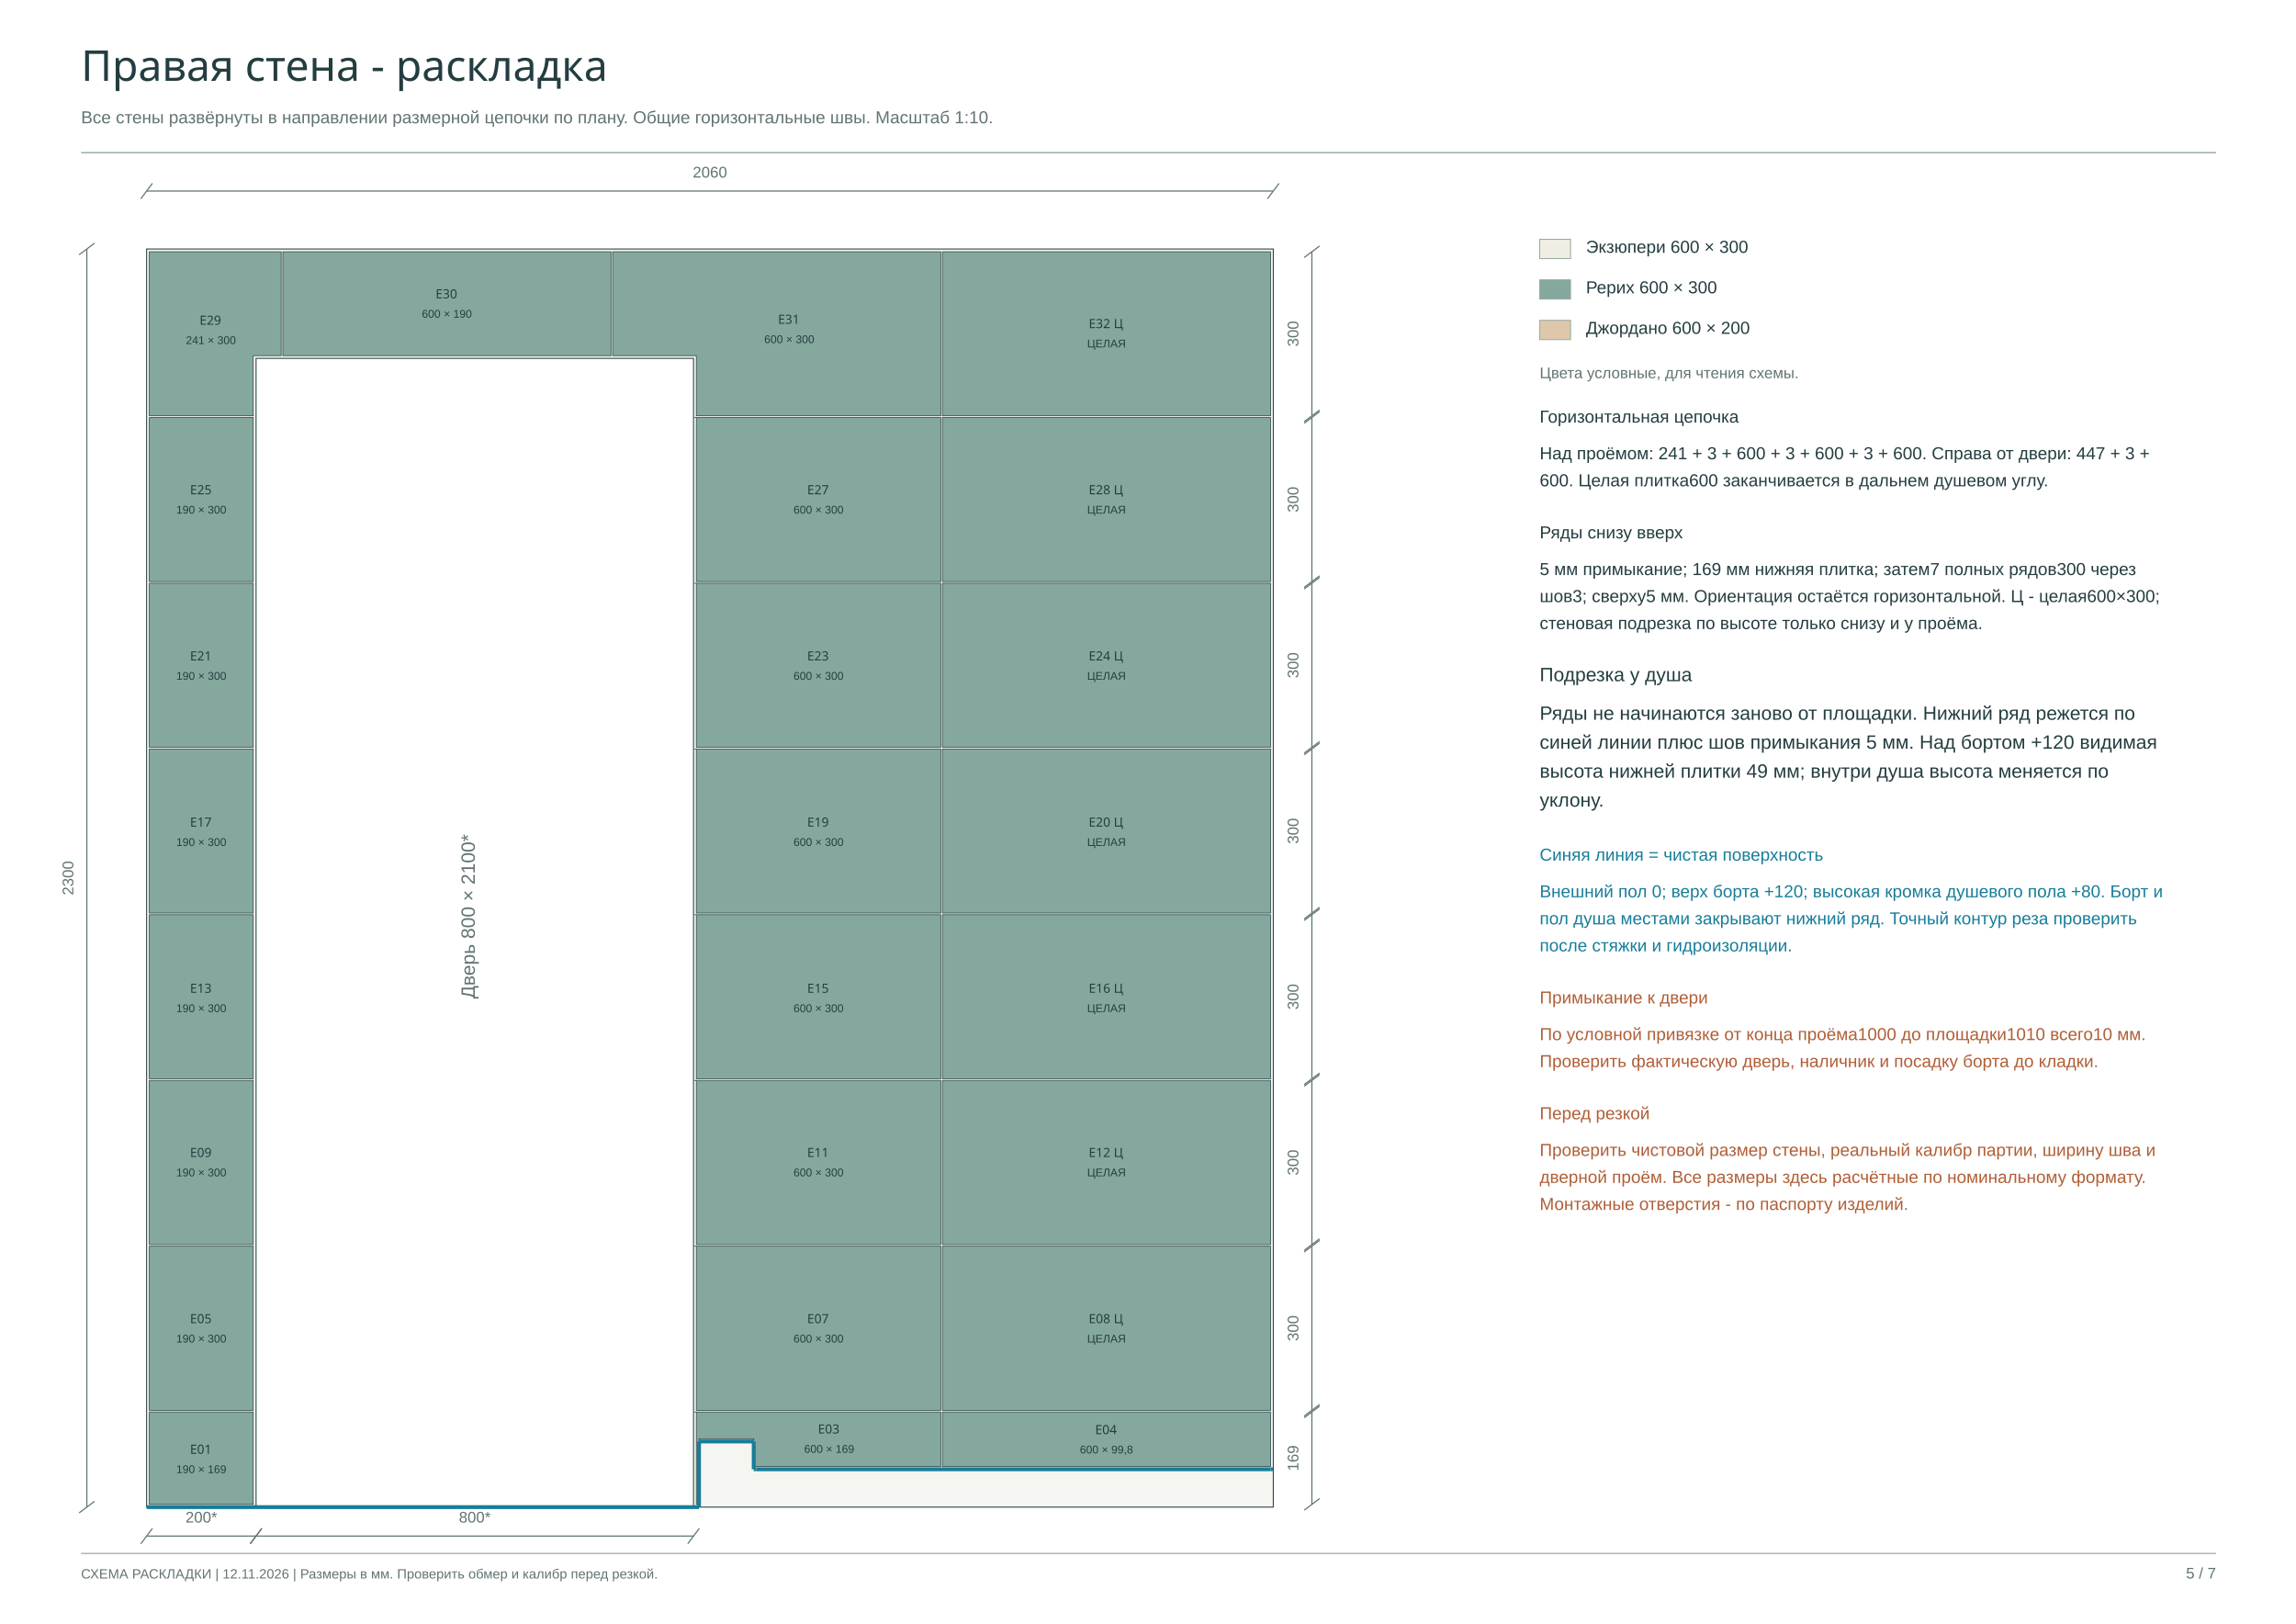
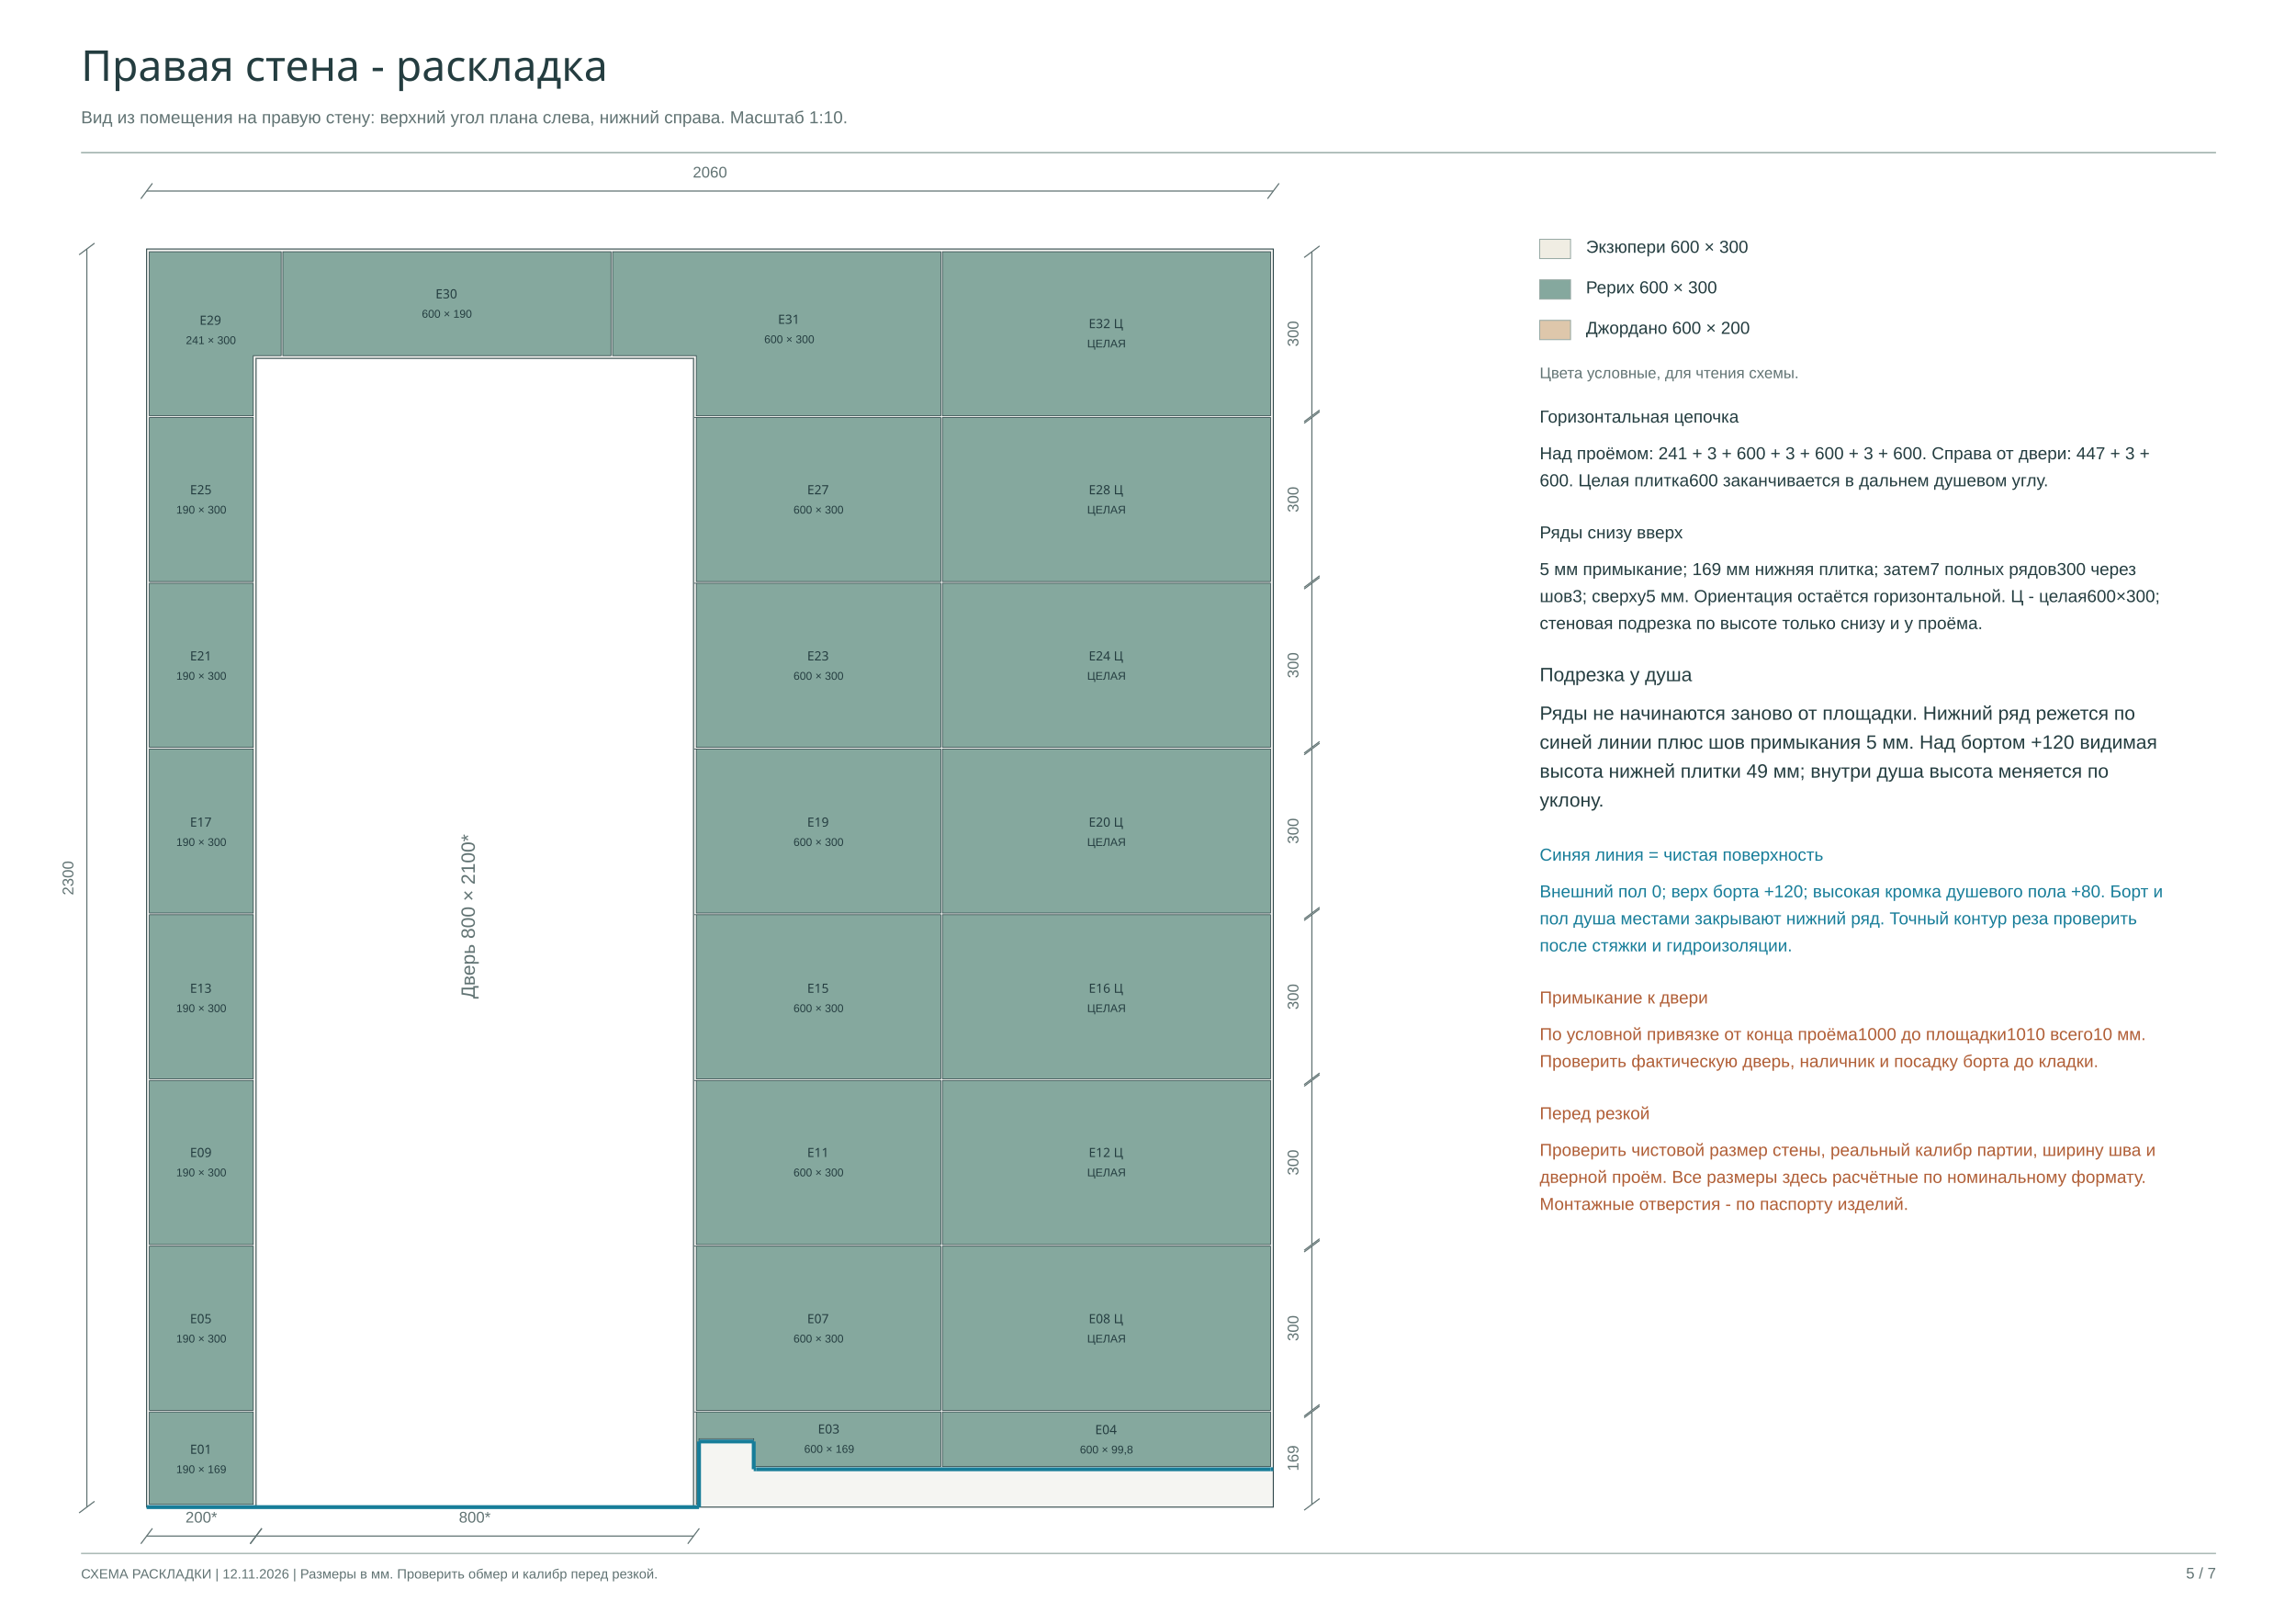
<svg xmlns="http://www.w3.org/2000/svg" width="1190.551" height="841.89" preserveAspectRatio="xMinYMin meet" viewBox="0 0 1190 841" version="1.0" fill-rule="evenodd">
  <clipPath id="clip">
    <rect x="0" y="0" width="1190.551" height="841.89" />
  </clipPath>
  <g id="group" transform="scale(1,-1) translate(0,-841)" style="clip-path: url(#clip)">
    <g transform="">
      <rect x="0" y="0" width="1190.551" height="841.89" style="stroke: none; stroke-linecap: butt; stroke-width: 0.5; fill: rgb(100%,100%,100%); fill-rule: evenodd;" />
      <text x="42" y="799.89" style="font-family: Arial-Bold; font-size: 22px;fill: rgb(14%,24%,25%); stroke:none;" transform="translate(0,1599) scale(1,-1)">Правая стена - раскладка</text>
-       <text x="42" y="777.89" style="font-family: Arial; font-size: 9px;fill: rgb(38%,45%,45%); stroke:none;" transform="translate(0,1555) scale(1,-1)">Все стены развёрнуты в направлении размерной цепочки по плану. Общие горизонтальные швы. Масштаб 1:10.</text>
+       <text x="42" y="777.89" style="font-family: Arial; font-size: 9px;fill: rgb(38%,45%,45%); stroke:none;" transform="translate(0,1555) scale(1,-1)">Вид из помещения на правую стену: верхний угол плана слева, нижний справа. Масштаб 1:10.</text>
      <path d="M 42,761.89 L 1148.551,761.89 Z" style="stroke: rgb(60%,67%,65%); stroke-linecap: butt; stroke-width: 0.7;" />
      <path d="M 42,36 L 1148.551,36 Z" style="stroke: rgb(60%,67%,65%); stroke-linecap: butt; stroke-width: 0.6;" />
      <text x="42" y="23" style="font-family: Arial; font-size: 7px;fill: rgb(38%,45%,45%); stroke:none;" transform="translate(0,46) scale(1,-1)">СХЕМА РАСКЛАДКИ  |  12.11.2026  |  Размеры в мм. Проверить обмер и калибр перед резкой.</text>
      <text x="1132.985" y="23" style="font-family: Arial; font-size: 8px;fill: rgb(38%,45%,45%); stroke:none;" transform="translate(0,46) scale(1,-1)">5 / 7</text>
-       <rect x="76.0" y="60.0" width="583.937" height="651.969" style="stroke: rgb(14%,24%,25%); stroke-linecap: butt; stroke-width: 0.5; fill: rgb(96%,96%,95%); fill-rule: evenodd;" />
+       <rect x="76" y="60.0" width="583.937" height="651.969" style="stroke: rgb(14%,24%,25%); stroke-linecap: butt; stroke-width: 0.5; fill: rgb(96%,96%,95%); fill-rule: evenodd;" />
      <polygon points="131.276 109.323, 131.276 61.417, 77.417 61.417, 77.417 109.323" style="stroke: rgb(14%,24%,25%); stroke-linecap: butt; stroke-width: 0.35; fill: rgb(52%,66%,62%); fill-rule: evenodd;" />
      <text x="98.475" y="88.37" style="font-family: Arial-Bold; font-size: 6.6px;fill: rgb(14%,24%,25%); stroke:none;" transform="translate(0,176) scale(1,-1)">E01</text>
      <text x="91.364" y="78.37" style="font-family: Arial; font-size: 5.8px;fill: rgb(14%,24%,25%); stroke:none;" transform="translate(0,156) scale(1,-1)">190 × 169</text>
      <polygon points="487.591 109.323, 487.591 81.033, 392.063 81.033, 390.646 81.061, 390.646 95.433, 362.299 95.433, 362.299 61.417, 360.882 61.417, 360.882 109.323, 317.512 109.323, 317.512 109.323" style="stroke: rgb(14%,24%,25%); stroke-linecap: butt; stroke-width: 0.35; fill: rgb(52%,66%,62%); fill-rule: evenodd;" />
      <text x="423.906" y="98.855" style="font-family: Arial-Bold; font-size: 6.6px;fill: rgb(14%,24%,25%); stroke:none;" transform="translate(0,197) scale(1,-1)">E03</text>
      <text x="416.796" y="88.855" style="font-family: Arial; font-size: 5.8px;fill: rgb(14%,24%,25%); stroke:none;" transform="translate(0,177) scale(1,-1)">600 × 169</text>
      <polygon points="658.52 109.323, 658.52 81.033, 658.52 81.033, 488.441 81.033, 488.441 109.323" style="stroke: rgb(14%,24%,25%); stroke-linecap: butt; stroke-width: 0.35; fill: rgb(52%,66%,62%); fill-rule: evenodd;" />
      <text x="567.609" y="98.178" style="font-family: Arial-Bold; font-size: 6.6px;fill: rgb(14%,24%,25%); stroke:none;" transform="translate(0,196) scale(1,-1)">E04</text>
      <text x="559.693" y="88.178" style="font-family: Arial; font-size: 5.8px;fill: rgb(14%,24%,25%); stroke:none;" transform="translate(0,176) scale(1,-1)">600 × 99,8</text>
      <polygon points="131.276 195.213, 131.276 110.173, 77.417 110.173, 77.417 195.213" style="stroke: rgb(14%,24%,25%); stroke-linecap: butt; stroke-width: 0.35; fill: rgb(52%,66%,62%); fill-rule: evenodd;" />
      <text x="98.475" y="155.693" style="font-family: Arial-Bold; font-size: 6.6px;fill: rgb(14%,24%,25%); stroke:none;" transform="translate(0,311) scale(1,-1)">E05</text>
      <text x="91.364" y="145.693" style="font-family: Arial; font-size: 5.8px;fill: rgb(14%,24%,25%); stroke:none;" transform="translate(0,291) scale(1,-1)">190 × 300</text>
      <polygon points="487.591 195.213, 487.591 110.173, 360.882 110.173, 360.882 195.213, 317.512 195.213, 317.512 195.213" style="stroke: rgb(14%,24%,25%); stroke-linecap: butt; stroke-width: 0.35; fill: rgb(52%,66%,62%); fill-rule: evenodd;" />
      <text x="418.365" y="155.693" style="font-family: Arial-Bold; font-size: 6.6px;fill: rgb(14%,24%,25%); stroke:none;" transform="translate(0,311) scale(1,-1)">E07</text>
      <text x="411.254" y="145.693" style="font-family: Arial; font-size: 5.8px;fill: rgb(14%,24%,25%); stroke:none;" transform="translate(0,291) scale(1,-1)">600 × 300</text>
      <polygon points="658.52 195.213, 658.52 110.173, 488.441 110.173, 488.441 195.213" style="stroke: rgb(14%,24%,25%); stroke-linecap: butt; stroke-width: 0.35; fill: rgb(52%,66%,62%); fill-rule: evenodd;" />
      <text x="564.281" y="155.693" style="font-family: Arial-Bold; font-size: 6.6px;fill: rgb(14%,24%,25%); stroke:none;" transform="translate(0,311) scale(1,-1)">E08 Ц</text>
      <text x="563.469" y="145.693" style="font-family: Arial; font-size: 5.8px;fill: rgb(14%,24%,25%); stroke:none;" transform="translate(0,291) scale(1,-1)">ЦЕЛАЯ</text>
      <polygon points="131.276 281.102, 131.276 196.063, 77.417 196.063, 77.417 281.102" style="stroke: rgb(14%,24%,25%); stroke-linecap: butt; stroke-width: 0.35; fill: rgb(52%,66%,62%); fill-rule: evenodd;" />
      <text x="98.475" y="241.583" style="font-family: Arial-Bold; font-size: 6.6px;fill: rgb(14%,24%,25%); stroke:none;" transform="translate(0,483) scale(1,-1)">E09</text>
      <text x="91.364" y="231.583" style="font-family: Arial; font-size: 5.8px;fill: rgb(14%,24%,25%); stroke:none;" transform="translate(0,463) scale(1,-1)">190 × 300</text>
      <polygon points="487.591 281.102, 487.591 196.063, 360.882 196.063, 360.882 281.102, 317.512 281.102, 317.512 281.102" style="stroke: rgb(14%,24%,25%); stroke-linecap: butt; stroke-width: 0.35; fill: rgb(52%,66%,62%); fill-rule: evenodd;" />
      <text x="418.365" y="241.583" style="font-family: Arial-Bold; font-size: 6.6px;fill: rgb(14%,24%,25%); stroke:none;" transform="translate(0,483) scale(1,-1)">E11</text>
      <text x="411.254" y="231.583" style="font-family: Arial; font-size: 5.8px;fill: rgb(14%,24%,25%); stroke:none;" transform="translate(0,463) scale(1,-1)">600 × 300</text>
      <polygon points="658.52 281.102, 658.52 196.063, 488.441 196.063, 488.441 281.102" style="stroke: rgb(14%,24%,25%); stroke-linecap: butt; stroke-width: 0.35; fill: rgb(52%,66%,62%); fill-rule: evenodd;" />
      <text x="564.281" y="241.583" style="font-family: Arial-Bold; font-size: 6.6px;fill: rgb(14%,24%,25%); stroke:none;" transform="translate(0,483) scale(1,-1)">E12 Ц</text>
      <text x="563.469" y="231.583" style="font-family: Arial; font-size: 5.8px;fill: rgb(14%,24%,25%); stroke:none;" transform="translate(0,463) scale(1,-1)">ЦЕЛАЯ</text>
      <polygon points="131.276 366.992, 131.276 281.953, 77.417 281.953, 77.417 366.992" style="stroke: rgb(14%,24%,25%); stroke-linecap: butt; stroke-width: 0.35; fill: rgb(52%,66%,62%); fill-rule: evenodd;" />
      <text x="98.475" y="327.472" style="font-family: Arial-Bold; font-size: 6.6px;fill: rgb(14%,24%,25%); stroke:none;" transform="translate(0,654) scale(1,-1)">E13</text>
      <text x="91.364" y="317.472" style="font-family: Arial; font-size: 5.8px;fill: rgb(14%,24%,25%); stroke:none;" transform="translate(0,634) scale(1,-1)">190 × 300</text>
      <polygon points="487.591 366.992, 487.591 281.953, 360.882 281.953, 360.882 366.992, 317.512 366.992, 317.512 366.992" style="stroke: rgb(14%,24%,25%); stroke-linecap: butt; stroke-width: 0.35; fill: rgb(52%,66%,62%); fill-rule: evenodd;" />
      <text x="418.365" y="327.472" style="font-family: Arial-Bold; font-size: 6.6px;fill: rgb(14%,24%,25%); stroke:none;" transform="translate(0,654) scale(1,-1)">E15</text>
      <text x="411.254" y="317.472" style="font-family: Arial; font-size: 5.8px;fill: rgb(14%,24%,25%); stroke:none;" transform="translate(0,634) scale(1,-1)">600 × 300</text>
      <polygon points="658.52 366.992, 658.52 281.953, 488.441 281.953, 488.441 366.992" style="stroke: rgb(14%,24%,25%); stroke-linecap: butt; stroke-width: 0.35; fill: rgb(52%,66%,62%); fill-rule: evenodd;" />
      <text x="564.281" y="327.472" style="font-family: Arial-Bold; font-size: 6.6px;fill: rgb(14%,24%,25%); stroke:none;" transform="translate(0,654) scale(1,-1)">E16 Ц</text>
      <text x="563.469" y="317.472" style="font-family: Arial; font-size: 5.8px;fill: rgb(14%,24%,25%); stroke:none;" transform="translate(0,634) scale(1,-1)">ЦЕЛАЯ</text>
      <polygon points="131.276 452.882, 131.276 367.842, 77.417 367.842, 77.417 452.882" style="stroke: rgb(14%,24%,25%); stroke-linecap: butt; stroke-width: 0.35; fill: rgb(52%,66%,62%); fill-rule: evenodd;" />
      <text x="98.475" y="413.362" style="font-family: Arial-Bold; font-size: 6.6px;fill: rgb(14%,24%,25%); stroke:none;" transform="translate(0,826) scale(1,-1)">E17</text>
      <text x="91.364" y="403.362" style="font-family: Arial; font-size: 5.8px;fill: rgb(14%,24%,25%); stroke:none;" transform="translate(0,806) scale(1,-1)">190 × 300</text>
      <polygon points="487.591 452.882, 487.591 367.842, 360.882 367.842, 360.882 452.882, 317.512 452.882, 317.512 452.882" style="stroke: rgb(14%,24%,25%); stroke-linecap: butt; stroke-width: 0.35; fill: rgb(52%,66%,62%); fill-rule: evenodd;" />
      <text x="418.365" y="413.362" style="font-family: Arial-Bold; font-size: 6.6px;fill: rgb(14%,24%,25%); stroke:none;" transform="translate(0,826) scale(1,-1)">E19</text>
      <text x="411.254" y="403.362" style="font-family: Arial; font-size: 5.8px;fill: rgb(14%,24%,25%); stroke:none;" transform="translate(0,806) scale(1,-1)">600 × 300</text>
      <polygon points="658.52 452.882, 658.52 367.842, 488.441 367.842, 488.441 452.882" style="stroke: rgb(14%,24%,25%); stroke-linecap: butt; stroke-width: 0.35; fill: rgb(52%,66%,62%); fill-rule: evenodd;" />
      <text x="564.281" y="413.362" style="font-family: Arial-Bold; font-size: 6.6px;fill: rgb(14%,24%,25%); stroke:none;" transform="translate(0,826) scale(1,-1)">E20 Ц</text>
      <text x="563.469" y="403.362" style="font-family: Arial; font-size: 5.8px;fill: rgb(14%,24%,25%); stroke:none;" transform="translate(0,806) scale(1,-1)">ЦЕЛАЯ</text>
      <polygon points="131.276 538.772, 131.276 453.732, 77.417 453.732, 77.417 538.772" style="stroke: rgb(14%,24%,25%); stroke-linecap: butt; stroke-width: 0.35; fill: rgb(52%,66%,62%); fill-rule: evenodd;" />
      <text x="98.475" y="499.252" style="font-family: Arial-Bold; font-size: 6.6px;fill: rgb(14%,24%,25%); stroke:none;" transform="translate(0,998) scale(1,-1)">E21</text>
      <text x="91.364" y="489.252" style="font-family: Arial; font-size: 5.8px;fill: rgb(14%,24%,25%); stroke:none;" transform="translate(0,978) scale(1,-1)">190 × 300</text>
      <polygon points="487.591 538.772, 487.591 453.732, 360.882 453.732, 360.882 538.772, 317.512 538.772, 317.512 538.772" style="stroke: rgb(14%,24%,25%); stroke-linecap: butt; stroke-width: 0.35; fill: rgb(52%,66%,62%); fill-rule: evenodd;" />
      <text x="418.365" y="499.252" style="font-family: Arial-Bold; font-size: 6.6px;fill: rgb(14%,24%,25%); stroke:none;" transform="translate(0,998) scale(1,-1)">E23</text>
      <text x="411.254" y="489.252" style="font-family: Arial; font-size: 5.8px;fill: rgb(14%,24%,25%); stroke:none;" transform="translate(0,978) scale(1,-1)">600 × 300</text>
      <polygon points="658.52 538.772, 658.52 453.732, 488.441 453.732, 488.441 538.772" style="stroke: rgb(14%,24%,25%); stroke-linecap: butt; stroke-width: 0.35; fill: rgb(52%,66%,62%); fill-rule: evenodd;" />
      <text x="564.281" y="499.252" style="font-family: Arial-Bold; font-size: 6.6px;fill: rgb(14%,24%,25%); stroke:none;" transform="translate(0,998) scale(1,-1)">E24 Ц</text>
      <text x="563.469" y="489.252" style="font-family: Arial; font-size: 5.8px;fill: rgb(14%,24%,25%); stroke:none;" transform="translate(0,978) scale(1,-1)">ЦЕЛАЯ</text>
      <polygon points="131.276 624.661, 131.276 539.622, 77.417 539.622, 77.417 624.661" style="stroke: rgb(14%,24%,25%); stroke-linecap: butt; stroke-width: 0.35; fill: rgb(52%,66%,62%); fill-rule: evenodd;" />
      <text x="98.475" y="585.142" style="font-family: Arial-Bold; font-size: 6.6px;fill: rgb(14%,24%,25%); stroke:none;" transform="translate(0,1170) scale(1,-1)">E25</text>
      <text x="91.364" y="575.142" style="font-family: Arial; font-size: 5.8px;fill: rgb(14%,24%,25%); stroke:none;" transform="translate(0,1150) scale(1,-1)">190 × 300</text>
      <polygon points="487.591 624.661, 487.591 539.622, 360.882 539.622, 360.882 624.661, 317.512 624.661, 317.512 624.661" style="stroke: rgb(14%,24%,25%); stroke-linecap: butt; stroke-width: 0.35; fill: rgb(52%,66%,62%); fill-rule: evenodd;" />
      <text x="418.365" y="585.142" style="font-family: Arial-Bold; font-size: 6.6px;fill: rgb(14%,24%,25%); stroke:none;" transform="translate(0,1170) scale(1,-1)">E27</text>
      <text x="411.254" y="575.142" style="font-family: Arial; font-size: 5.8px;fill: rgb(14%,24%,25%); stroke:none;" transform="translate(0,1150) scale(1,-1)">600 × 300</text>
      <polygon points="658.52 624.661, 658.52 539.622, 488.441 539.622, 488.441 624.661" style="stroke: rgb(14%,24%,25%); stroke-linecap: butt; stroke-width: 0.35; fill: rgb(52%,66%,62%); fill-rule: evenodd;" />
      <text x="564.281" y="585.142" style="font-family: Arial-Bold; font-size: 6.6px;fill: rgb(14%,24%,25%); stroke:none;" transform="translate(0,1170) scale(1,-1)">E28 Ц</text>
      <text x="563.469" y="575.142" style="font-family: Arial; font-size: 5.8px;fill: rgb(14%,24%,25%); stroke:none;" transform="translate(0,1150) scale(1,-1)">ЦЕЛАЯ</text>
      <polygon points="145.732 710.551, 145.732 656.693, 131.276 656.693, 131.276 625.512, 77.417 625.512, 77.417 710.551" style="stroke: rgb(14%,24%,25%); stroke-linecap: butt; stroke-width: 0.35; fill: rgb(52%,66%,62%); fill-rule: evenodd;" />
      <text x="103.438" y="673.297" style="font-family: Arial-Bold; font-size: 6.6px;fill: rgb(14%,24%,25%); stroke:none;" transform="translate(0,1346) scale(1,-1)">E29</text>
      <text x="96.327" y="663.297" style="font-family: Arial; font-size: 5.8px;fill: rgb(14%,24%,25%); stroke:none;" transform="translate(0,1326) scale(1,-1)">241 × 300</text>
      <polygon points="316.661 710.551, 316.661 656.693, 146.583 656.693, 146.583 710.551" style="stroke: rgb(14%,24%,25%); stroke-linecap: butt; stroke-width: 0.35; fill: rgb(52%,66%,62%); fill-rule: evenodd;" />
      <text x="225.75" y="686.622" style="font-family: Arial-Bold; font-size: 6.6px;fill: rgb(14%,24%,25%); stroke:none;" transform="translate(0,1373) scale(1,-1)">E30</text>
      <text x="218.64" y="676.622" style="font-family: Arial; font-size: 5.8px;fill: rgb(14%,24%,25%); stroke:none;" transform="translate(0,1353) scale(1,-1)">600 × 190</text>
      <polygon points="487.591 710.551, 487.591 625.512, 360.882 625.512, 360.882 656.693, 317.512 656.693, 317.512 710.551" style="stroke: rgb(14%,24%,25%); stroke-linecap: butt; stroke-width: 0.35; fill: rgb(52%,66%,62%); fill-rule: evenodd;" />
      <text x="403.214" y="673.809" style="font-family: Arial-Bold; font-size: 6.6px;fill: rgb(14%,24%,25%); stroke:none;" transform="translate(0,1347) scale(1,-1)">E31</text>
      <text x="396.104" y="663.809" style="font-family: Arial; font-size: 5.8px;fill: rgb(14%,24%,25%); stroke:none;" transform="translate(0,1327) scale(1,-1)">600 × 300</text>
      <polygon points="658.52 710.551, 658.52 625.512, 488.441 625.512, 488.441 710.551" style="stroke: rgb(14%,24%,25%); stroke-linecap: butt; stroke-width: 0.35; fill: rgb(52%,66%,62%); fill-rule: evenodd;" />
      <text x="564.281" y="671.031" style="font-family: Arial-Bold; font-size: 6.6px;fill: rgb(14%,24%,25%); stroke:none;" transform="translate(0,1342) scale(1,-1)">E32 Ц</text>
      <text x="563.469" y="661.031" style="font-family: Arial; font-size: 5.8px;fill: rgb(14%,24%,25%); stroke:none;" transform="translate(0,1322) scale(1,-1)">ЦЕЛАЯ</text>
      <rect x="132.693" y="60.0" width="226.772" height="595.276" style="stroke: rgb(38%,45%,45%); stroke-linecap: butt; stroke-width: 0.7; fill: rgb(100%,100%,100%); fill-rule: evenodd;" />
      <g transform=" matrix(0,1,-1,0,246.0787,366.1417)">
        <text x="-42.708" y="0" style="font-family: Arial; font-size: 10px;fill: rgb(38%,45%,45%); stroke:none;" transform="translate(0,0) scale(1,-1)">Дверь 800 × 2100*</text>
      </g>
      <path d="M 76,45 L 132.693,45 Z" style="stroke: rgb(38%,45%,45%); stroke-linecap: butt; stroke-width: 0.6;" />
      <path d="M 73,41 L 79,49 Z" style="stroke: rgb(38%,45%,45%); stroke-linecap: butt; stroke-width: 0.6;" />
      <path d="M 129.693,41 L 135.693,49 Z" style="stroke: rgb(38%,45%,45%); stroke-linecap: butt; stroke-width: 0.6;" />
      <text x="96.116" y="52" style="font-family: Arial; font-size: 8px;fill: rgb(38%,45%,45%); stroke:none;" transform="translate(0,104) scale(1,-1)">200*</text>
      <path d="M 132.693,45 L 359.465,45 Z" style="stroke: rgb(38%,45%,45%); stroke-linecap: butt; stroke-width: 0.6;" />
      <path d="M 129.693,41 L 135.693,49 Z" style="stroke: rgb(38%,45%,45%); stroke-linecap: butt; stroke-width: 0.6;" />
      <path d="M 356.465,41 L 362.465,49 Z" style="stroke: rgb(38%,45%,45%); stroke-linecap: butt; stroke-width: 0.6;" />
      <text x="237.848" y="52" style="font-family: Arial; font-size: 8px;fill: rgb(38%,45%,45%); stroke:none;" transform="translate(0,104) scale(1,-1)">800*</text>
      <path d="M 76,60 L 362.299,60 Z" style="stroke: rgb(9%,49%,60%); stroke-linecap: butt; stroke-width: 2;" />
      <path d="M 362.299,60 L 362.299,94.016 Z" style="stroke: rgb(9%,49%,60%); stroke-linecap: butt; stroke-width: 2;" />
      <path d="M 362.299,94.016 L 390.646,94.016 Z" style="stroke: rgb(9%,49%,60%); stroke-linecap: butt; stroke-width: 2;" />
      <path d="M 390.646,94.016 L 390.646,79.644 Z" style="stroke: rgb(9%,49%,60%); stroke-linecap: butt; stroke-width: 2;" />
      <path d="M 390.646,79.644 L 392.063,79.616 Z" style="stroke: rgb(9%,49%,60%); stroke-linecap: butt; stroke-width: 2;" />
      <path d="M 392.063,79.616 L 658.52,79.616 Z" style="stroke: rgb(9%,49%,60%); stroke-linecap: butt; stroke-width: 2;" />
      <path d="M 658.52,79.616 L 659.937,79.644 Z" style="stroke: rgb(9%,49%,60%); stroke-linecap: butt; stroke-width: 2;" />
      <path d="M 76,742 L 659.937,742 Z" style="stroke: rgb(38%,45%,45%); stroke-linecap: butt; stroke-width: 0.6;" />
      <path d="M 73,738 L 79,746 Z" style="stroke: rgb(38%,45%,45%); stroke-linecap: butt; stroke-width: 0.6;" />
      <path d="M 656.937,738 L 662.937,746 Z" style="stroke: rgb(38%,45%,45%); stroke-linecap: butt; stroke-width: 0.6;" />
      <text x="359.07" y="749" style="font-family: Arial; font-size: 8px;fill: rgb(38%,45%,45%); stroke:none;" transform="translate(0,1498) scale(1,-1)">2060</text>
      <path d="M 45,60 L 45,711.969 Z" style="stroke: rgb(38%,45%,45%); stroke-linecap: butt; stroke-width: 0.6;" />
      <path d="M 41,57 L 49,63 Z" style="stroke: rgb(38%,45%,45%); stroke-linecap: butt; stroke-width: 0.6;" />
      <path d="M 41,708.969 L 49,714.969 Z" style="stroke: rgb(38%,45%,45%); stroke-linecap: butt; stroke-width: 0.6;" />
      <g transform=" matrix(0,1,-1,0,38,385.9843)">
        <text x="-8.898" y="0" style="font-family: Arial; font-size: 8px;fill: rgb(38%,45%,45%); stroke:none;" transform="translate(0,0) scale(1,-1)">2300</text>
      </g>
      <path d="M 679.937,61.417 L 679.937,109.323 Z" style="stroke: rgb(38%,45%,45%); stroke-linecap: butt; stroke-width: 0.6;" />
      <path d="M 675.937,58.417 L 683.937,64.417 Z" style="stroke: rgb(38%,45%,45%); stroke-linecap: butt; stroke-width: 0.6;" />
      <path d="M 675.937,106.323 L 683.937,112.323 Z" style="stroke: rgb(38%,45%,45%); stroke-linecap: butt; stroke-width: 0.6;" />
      <g transform=" matrix(0,1,-1,0,672.937,85.37008)">
        <text x="-6.674" y="0" style="font-family: Arial; font-size: 8px;fill: rgb(38%,45%,45%); stroke:none;" transform="translate(0,0) scale(1,-1)">169</text>
      </g>
      <path d="M 679.937,110.173 L 679.937,195.213 Z" style="stroke: rgb(38%,45%,45%); stroke-linecap: butt; stroke-width: 0.6;" />
      <path d="M 675.937,107.173 L 683.937,113.173 Z" style="stroke: rgb(38%,45%,45%); stroke-linecap: butt; stroke-width: 0.6;" />
      <path d="M 675.937,192.213 L 683.937,198.213 Z" style="stroke: rgb(38%,45%,45%); stroke-linecap: butt; stroke-width: 0.6;" />
      <g transform=" matrix(0,1,-1,0,672.937,152.6929)">
        <text x="-6.674" y="0" style="font-family: Arial; font-size: 8px;fill: rgb(38%,45%,45%); stroke:none;" transform="translate(0,0) scale(1,-1)">300</text>
      </g>
      <path d="M 679.937,196.063 L 679.937,281.102 Z" style="stroke: rgb(38%,45%,45%); stroke-linecap: butt; stroke-width: 0.6;" />
      <path d="M 675.937,193.063 L 683.937,199.063 Z" style="stroke: rgb(38%,45%,45%); stroke-linecap: butt; stroke-width: 0.6;" />
      <path d="M 675.937,278.102 L 683.937,284.102 Z" style="stroke: rgb(38%,45%,45%); stroke-linecap: butt; stroke-width: 0.6;" />
      <g transform=" matrix(0,1,-1,0,672.937,238.5827)">
        <text x="-6.674" y="0" style="font-family: Arial; font-size: 8px;fill: rgb(38%,45%,45%); stroke:none;" transform="translate(0,0) scale(1,-1)">300</text>
      </g>
      <path d="M 679.937,281.953 L 679.937,366.992 Z" style="stroke: rgb(38%,45%,45%); stroke-linecap: butt; stroke-width: 0.6;" />
      <path d="M 675.937,278.953 L 683.937,284.953 Z" style="stroke: rgb(38%,45%,45%); stroke-linecap: butt; stroke-width: 0.6;" />
      <path d="M 675.937,363.992 L 683.937,369.992 Z" style="stroke: rgb(38%,45%,45%); stroke-linecap: butt; stroke-width: 0.6;" />
      <g transform=" matrix(0,1,-1,0,672.937,324.4724)">
        <text x="-6.674" y="0" style="font-family: Arial; font-size: 8px;fill: rgb(38%,45%,45%); stroke:none;" transform="translate(0,0) scale(1,-1)">300</text>
      </g>
      <path d="M 679.937,367.843 L 679.937,452.882 Z" style="stroke: rgb(38%,45%,45%); stroke-linecap: butt; stroke-width: 0.6;" />
      <path d="M 675.937,364.843 L 683.937,370.843 Z" style="stroke: rgb(38%,45%,45%); stroke-linecap: butt; stroke-width: 0.6;" />
      <path d="M 675.937,449.882 L 683.937,455.882 Z" style="stroke: rgb(38%,45%,45%); stroke-linecap: butt; stroke-width: 0.6;" />
      <g transform=" matrix(0,1,-1,0,672.937,410.3622)">
        <text x="-6.674" y="0" style="font-family: Arial; font-size: 8px;fill: rgb(38%,45%,45%); stroke:none;" transform="translate(0,0) scale(1,-1)">300</text>
      </g>
      <path d="M 679.937,453.732 L 679.937,538.772 Z" style="stroke: rgb(38%,45%,45%); stroke-linecap: butt; stroke-width: 0.6;" />
      <path d="M 675.937,450.732 L 683.937,456.732 Z" style="stroke: rgb(38%,45%,45%); stroke-linecap: butt; stroke-width: 0.6;" />
      <path d="M 675.937,535.772 L 683.937,541.772 Z" style="stroke: rgb(38%,45%,45%); stroke-linecap: butt; stroke-width: 0.6;" />
      <g transform=" matrix(0,1,-1,0,672.937,496.252)">
        <text x="-6.674" y="0" style="font-family: Arial; font-size: 8px;fill: rgb(38%,45%,45%); stroke:none;" transform="translate(0,0) scale(1,-1)">300</text>
      </g>
      <path d="M 679.937,539.622 L 679.937,624.661 Z" style="stroke: rgb(38%,45%,45%); stroke-linecap: butt; stroke-width: 0.6;" />
      <path d="M 675.937,536.622 L 683.937,542.622 Z" style="stroke: rgb(38%,45%,45%); stroke-linecap: butt; stroke-width: 0.6;" />
      <path d="M 675.937,621.661 L 683.937,627.661 Z" style="stroke: rgb(38%,45%,45%); stroke-linecap: butt; stroke-width: 0.6;" />
      <g transform=" matrix(0,1,-1,0,672.937,582.1417)">
        <text x="-6.674" y="0" style="font-family: Arial; font-size: 8px;fill: rgb(38%,45%,45%); stroke:none;" transform="translate(0,0) scale(1,-1)">300</text>
      </g>
      <path d="M 679.937,625.512 L 679.937,710.551 Z" style="stroke: rgb(38%,45%,45%); stroke-linecap: butt; stroke-width: 0.6;" />
      <path d="M 675.937,622.512 L 683.937,628.512 Z" style="stroke: rgb(38%,45%,45%); stroke-linecap: butt; stroke-width: 0.6;" />
      <path d="M 675.937,707.551 L 683.937,713.551 Z" style="stroke: rgb(38%,45%,45%); stroke-linecap: butt; stroke-width: 0.6;" />
      <g transform=" matrix(0,1,-1,0,672.937,668.0315)">
        <text x="-6.674" y="0" style="font-family: Arial; font-size: 8px;fill: rgb(38%,45%,45%); stroke:none;" transform="translate(0,0) scale(1,-1)">300</text>
      </g>
      <rect x="798" y="707" width="16" height="10" style="stroke: rgb(60%,67%,65%); stroke-linecap: butt; stroke-width: 0.5; fill: rgb(94%,93%,89%); fill-rule: evenodd;" />
      <text x="822" y="710" style="font-family: Arial; font-size: 9px;fill: rgb(14%,24%,25%); stroke:none;" transform="translate(0,1420) scale(1,-1)">Экзюпери 600 × 300</text>
      <rect x="798" y="686" width="16" height="10" style="stroke: rgb(60%,67%,65%); stroke-linecap: butt; stroke-width: 0.5; fill: rgb(52%,66%,62%); fill-rule: evenodd;" />
      <text x="822" y="689" style="font-family: Arial; font-size: 9px;fill: rgb(14%,24%,25%); stroke:none;" transform="translate(0,1378) scale(1,-1)">Рерих 600 × 300</text>
      <rect x="798" y="665" width="16" height="10" style="stroke: rgb(60%,67%,65%); stroke-linecap: butt; stroke-width: 0.5; fill: rgb(87%,78%,67%); fill-rule: evenodd;" />
      <text x="822" y="668" style="font-family: Arial; font-size: 9px;fill: rgb(14%,24%,25%); stroke:none;" transform="translate(0,1336) scale(1,-1)">Джордано 600 × 200</text>
      <text x="798" y="645" style="font-family: Arial; font-size: 8px;fill: rgb(38%,45%,45%); stroke:none;" transform="translate(0,1290) scale(1,-1)">Цвета условные, для чтения схемы.</text>
      <text x="798" y="622" style="font-family: Arial; font-size: 9px;fill: rgb(14%,24%,25%); stroke:none;" transform="translate(0,1244) scale(1,-1)">Горизонтальная цепочка</text>
      <text x="798" y="603" style="font-family: Arial; font-size: 9px;fill: rgb(14%,24%,25%); stroke:none;" transform="translate(0,1206) scale(1,-1)">Над проёмом: 241 + 3 + 600 + 3 + 600 + 3 + 600. Справа от двери: 447 + 3 +</text>
      <text x="798" y="589" style="font-family: Arial; font-size: 9px;fill: rgb(14%,24%,25%); stroke:none;" transform="translate(0,1178) scale(1,-1)">600. Целая плитка600 заканчивается в дальнем душевом углу.</text>
      <text x="798" y="562" style="font-family: Arial; font-size: 9px;fill: rgb(14%,24%,25%); stroke:none;" transform="translate(0,1124) scale(1,-1)">Ряды снизу вверх</text>
      <text x="798" y="543" style="font-family: Arial; font-size: 9px;fill: rgb(14%,24%,25%); stroke:none;" transform="translate(0,1086) scale(1,-1)">5 мм примыкание; 169 мм нижняя плитка; затем7 полных рядов300 через</text>
      <text x="798" y="529" style="font-family: Arial; font-size: 9px;fill: rgb(14%,24%,25%); stroke:none;" transform="translate(0,1058) scale(1,-1)">шов3; сверху5 мм. Ориентация остаётся горизонтальной. Ц - целая600×300;</text>
      <text x="798" y="515" style="font-family: Arial; font-size: 9px;fill: rgb(14%,24%,25%); stroke:none;" transform="translate(0,1030) scale(1,-1)">стеновая подрезка по высоте только снизу и у проёма.</text>
      <text x="798" y="488" style="font-family: Arial; font-size: 10px;fill: rgb(14%,24%,25%); stroke:none;" transform="translate(0,976) scale(1,-1)">Подрезка у душа</text>
      <text x="798" y="468" style="font-family: Arial; font-size: 10px;fill: rgb(14%,24%,25%); stroke:none;" transform="translate(0,936) scale(1,-1)">Ряды не начинаются заново от площадки. Нижний ряд режется по</text>
      <text x="798" y="453" style="font-family: Arial; font-size: 10px;fill: rgb(14%,24%,25%); stroke:none;" transform="translate(0,906) scale(1,-1)">синей линии плюс шов примыкания 5 мм. Над бортом +120 видимая</text>
      <text x="798" y="438" style="font-family: Arial; font-size: 10px;fill: rgb(14%,24%,25%); stroke:none;" transform="translate(0,876) scale(1,-1)">высота нижней плитки 49 мм; внутри душа высота меняется по</text>
      <text x="798" y="423" style="font-family: Arial; font-size: 10px;fill: rgb(14%,24%,25%); stroke:none;" transform="translate(0,846) scale(1,-1)">уклону.</text>
      <text x="798" y="395" style="font-family: Arial; font-size: 9px;fill: rgb(9%,49%,60%); stroke:none;" transform="translate(0,790) scale(1,-1)">Синяя линия = чистая поверхность</text>
      <text x="798" y="376" style="font-family: Arial; font-size: 9px;fill: rgb(9%,49%,60%); stroke:none;" transform="translate(0,752) scale(1,-1)">Внешний пол 0; верх борта +120; высокая кромка душевого пола +80. Борт и</text>
      <text x="798" y="362" style="font-family: Arial; font-size: 9px;fill: rgb(9%,49%,60%); stroke:none;" transform="translate(0,724) scale(1,-1)">пол душа местами закрывают нижний ряд. Точный контур реза проверить</text>
      <text x="798" y="348" style="font-family: Arial; font-size: 9px;fill: rgb(9%,49%,60%); stroke:none;" transform="translate(0,696) scale(1,-1)">после стяжки и гидроизоляции.</text>
      <text x="798" y="321" style="font-family: Arial; font-size: 9px;fill: rgb(69%,37%,21%); stroke:none;" transform="translate(0,642) scale(1,-1)">Примыкание к двери</text>
      <text x="798" y="302" style="font-family: Arial; font-size: 9px;fill: rgb(69%,37%,21%); stroke:none;" transform="translate(0,604) scale(1,-1)">По условной привязке от конца проёма1000 до площадки1010 всего10 мм.</text>
      <text x="798" y="288" style="font-family: Arial; font-size: 9px;fill: rgb(69%,37%,21%); stroke:none;" transform="translate(0,576) scale(1,-1)">Проверить фактическую дверь, наличник и посадку борта до кладки.</text>
      <text x="798" y="261" style="font-family: Arial; font-size: 9px;fill: rgb(69%,37%,21%); stroke:none;" transform="translate(0,522) scale(1,-1)">Перед резкой</text>
      <text x="798" y="242" style="font-family: Arial; font-size: 9px;fill: rgb(69%,37%,21%); stroke:none;" transform="translate(0,484) scale(1,-1)">Проверить чистовой размер стены, реальный калибр партии, ширину шва и</text>
      <text x="798" y="228" style="font-family: Arial; font-size: 9px;fill: rgb(69%,37%,21%); stroke:none;" transform="translate(0,456) scale(1,-1)">дверной проём. Все размеры здесь расчётные по номинальному формату.</text>
      <text x="798" y="214" style="font-family: Arial; font-size: 9px;fill: rgb(69%,37%,21%); stroke:none;" transform="translate(0,428) scale(1,-1)">Монтажные отверстия - по паспорту изделий.</text>
    </g>
  </g>
</svg>
